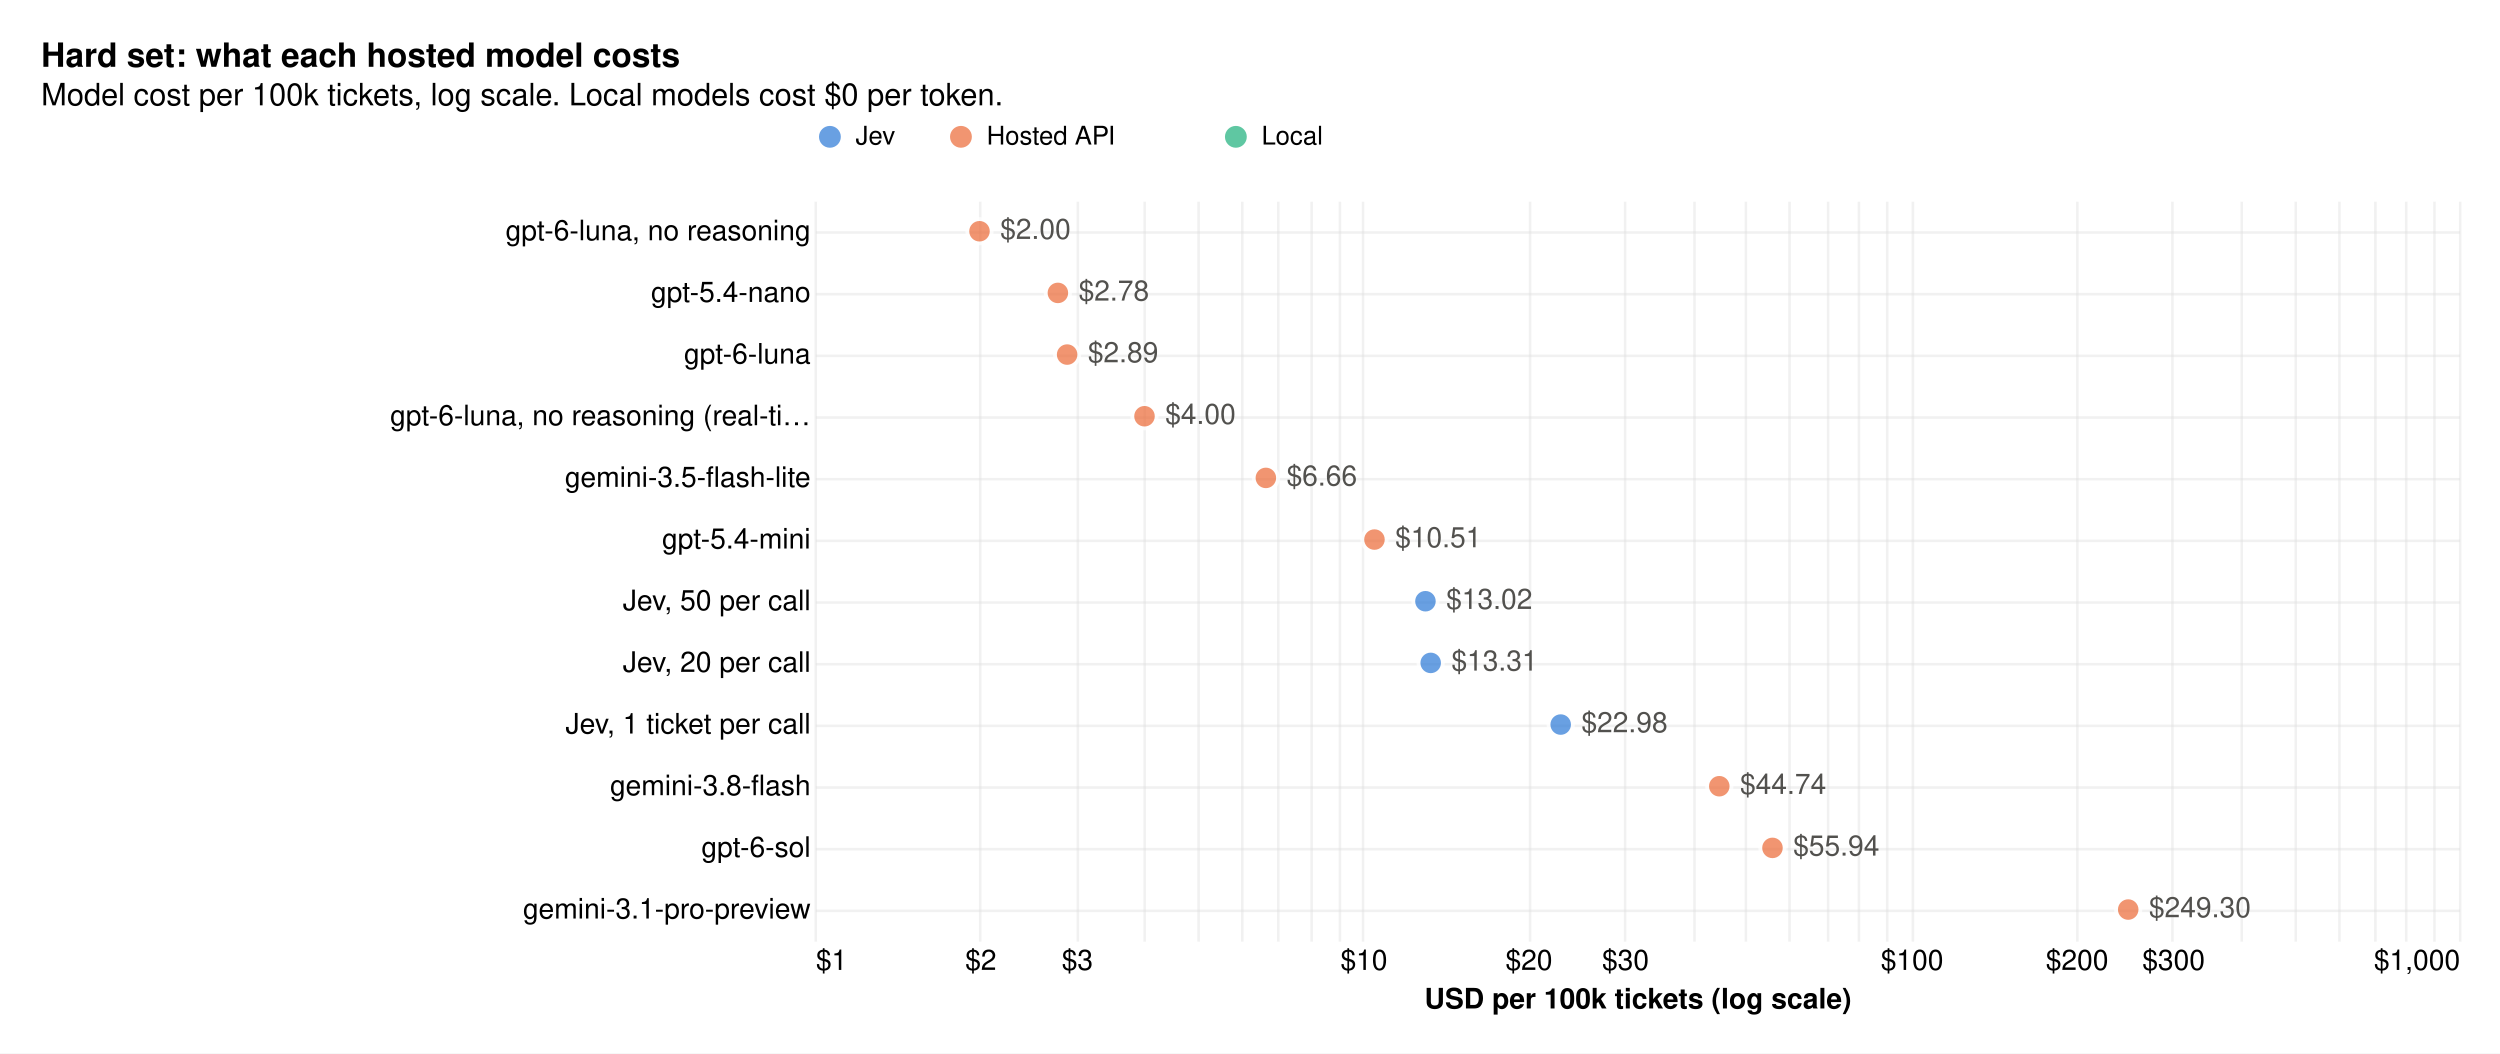
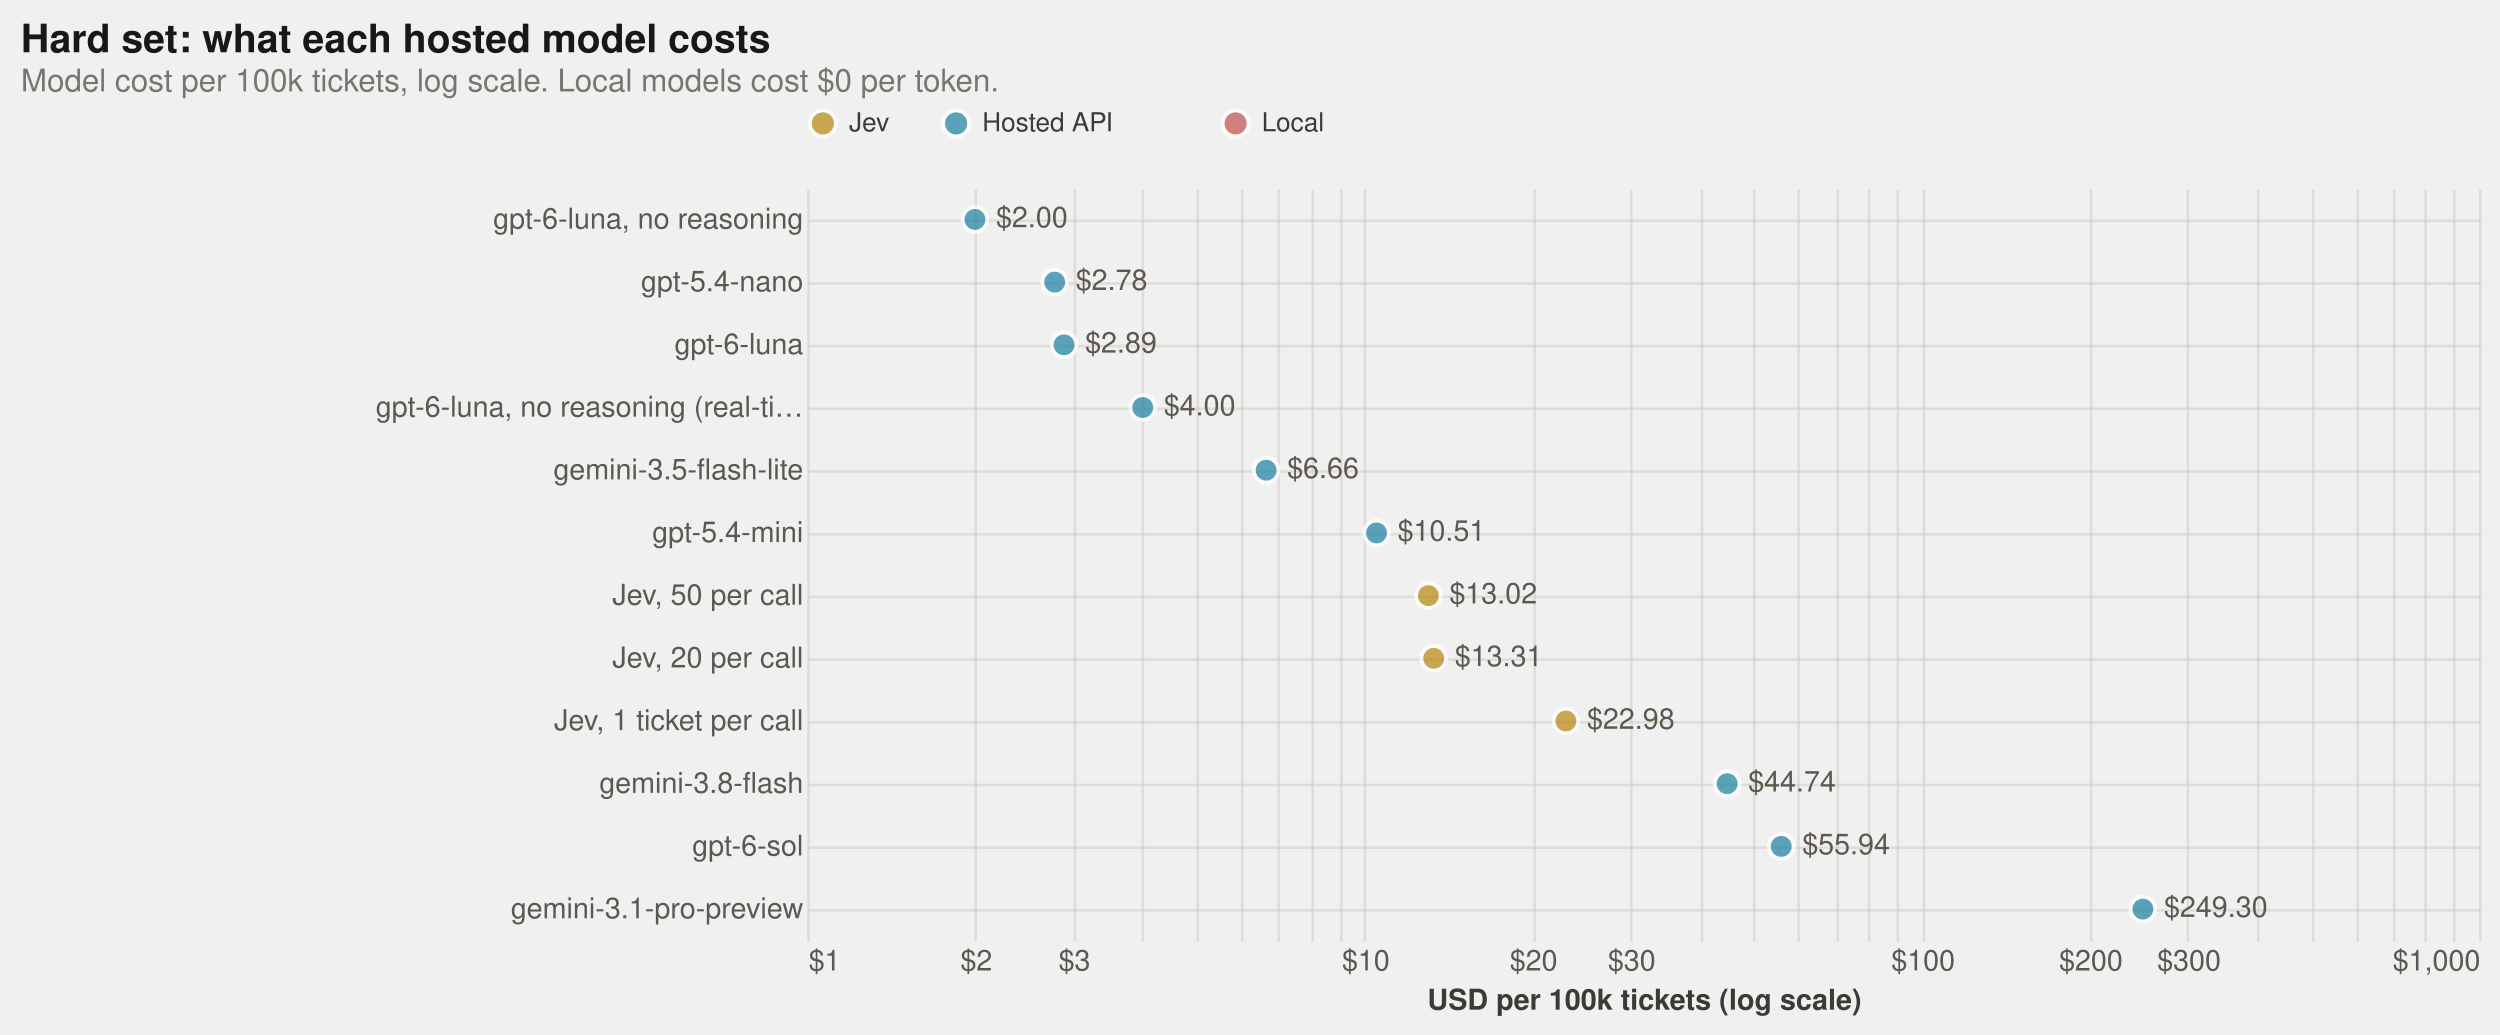
- <svg xmlns="http://www.w3.org/2000/svg" version="1.1" class="marks" width="973" height="410" viewBox="0 0 973 410">
-   <rect width="973" height="410" fill="#ffffff" />
-   <g fill="none" stroke-miterlimit="10" transform="translate(317,78)">
+ <svg xmlns="http://www.w3.org/2000/svg" version="1.1" class="marks" width="957" height="396" viewBox="0 0 957 396">
+   <g fill="none" stroke-miterlimit="10" transform="translate(309,72)">
    <g class="mark-group role-frame root" role="graphics-object" aria-roledescription="group mark container">
      <g transform="translate(0,0)">
        <path class="background" aria-hidden="true" d="M0,0h640v288h-640Z" />
        <g>
          <g class="mark-group role-axis" aria-hidden="true">
            <g transform="translate(0.5,288.5)">
              <path class="background" aria-hidden="true" d="M0,0h0v0h0Z" pointer-events="none" />
              <g>
                <g class="mark-rule role-axis-grid" pointer-events="none">
-                   <line transform="translate(0,0)" x2="0" y2="-288" stroke="#ddd" stroke-opacity="0.4" stroke-width="1" opacity="1" />
-                   <line transform="translate(64,0)" x2="0" y2="-288" stroke="#ddd" stroke-opacity="0.4" stroke-width="1" opacity="1" />
-                   <line transform="translate(102,0)" x2="0" y2="-288" stroke="#ddd" stroke-opacity="0.4" stroke-width="1" opacity="1" />
-                   <line transform="translate(128,0)" x2="0" y2="-288" stroke="#ddd" stroke-opacity="0.4" stroke-width="1" opacity="1" />
-                   <line transform="translate(149,0)" x2="0" y2="-288" stroke="#ddd" stroke-opacity="0.4" stroke-width="1" opacity="1" />
-                   <line transform="translate(166,0)" x2="0" y2="-288" stroke="#ddd" stroke-opacity="0.4" stroke-width="1" opacity="1" />
-                   <line transform="translate(180,0)" x2="0" y2="-288" stroke="#ddd" stroke-opacity="0.4" stroke-width="1" opacity="1" />
-                   <line transform="translate(193,0)" x2="0" y2="-288" stroke="#ddd" stroke-opacity="0.4" stroke-width="1" opacity="1" />
-                   <line transform="translate(204,0)" x2="0" y2="-288" stroke="#ddd" stroke-opacity="0.4" stroke-width="1" opacity="1" />
-                   <line transform="translate(213,0)" x2="0" y2="-288" stroke="#ddd" stroke-opacity="0.4" stroke-width="1" opacity="1" />
-                   <line transform="translate(278,0)" x2="0" y2="-288" stroke="#ddd" stroke-opacity="0.4" stroke-width="1" opacity="1" />
-                   <line transform="translate(315,0)" x2="0" y2="-288" stroke="#ddd" stroke-opacity="0.4" stroke-width="1" opacity="1" />
-                   <line transform="translate(342,0)" x2="0" y2="-288" stroke="#ddd" stroke-opacity="0.4" stroke-width="1" opacity="1" />
-                   <line transform="translate(362,0)" x2="0" y2="-288" stroke="#ddd" stroke-opacity="0.4" stroke-width="1" opacity="1" />
-                   <line transform="translate(379,0)" x2="0" y2="-288" stroke="#ddd" stroke-opacity="0.4" stroke-width="1" opacity="1" />
-                   <line transform="translate(394,0)" x2="0" y2="-288" stroke="#ddd" stroke-opacity="0.4" stroke-width="1" opacity="1" />
-                   <line transform="translate(406,0)" x2="0" y2="-288" stroke="#ddd" stroke-opacity="0.4" stroke-width="1" opacity="1" />
-                   <line transform="translate(417,0)" x2="0" y2="-288" stroke="#ddd" stroke-opacity="0.4" stroke-width="1" opacity="1" />
-                   <line transform="translate(427,0)" x2="0" y2="-288" stroke="#ddd" stroke-opacity="0.4" stroke-width="1" opacity="1" />
-                   <line transform="translate(491,0)" x2="0" y2="-288" stroke="#ddd" stroke-opacity="0.4" stroke-width="1" opacity="1" />
-                   <line transform="translate(528,0)" x2="0" y2="-288" stroke="#ddd" stroke-opacity="0.4" stroke-width="1" opacity="1" />
-                   <line transform="translate(555,0)" x2="0" y2="-288" stroke="#ddd" stroke-opacity="0.4" stroke-width="1" opacity="1" />
-                   <line transform="translate(576,0)" x2="0" y2="-288" stroke="#ddd" stroke-opacity="0.4" stroke-width="1" opacity="1" />
-                   <line transform="translate(593,0)" x2="0" y2="-288" stroke="#ddd" stroke-opacity="0.4" stroke-width="1" opacity="1" />
-                   <line transform="translate(607,0)" x2="0" y2="-288" stroke="#ddd" stroke-opacity="0.4" stroke-width="1" opacity="1" />
-                   <line transform="translate(619,0)" x2="0" y2="-288" stroke="#ddd" stroke-opacity="0.4" stroke-width="1" opacity="1" />
-                   <line transform="translate(630,0)" x2="0" y2="-288" stroke="#ddd" stroke-opacity="0.4" stroke-width="1" opacity="1" />
-                   <line transform="translate(640,0)" x2="0" y2="-288" stroke="#ddd" stroke-opacity="0.4" stroke-width="1" opacity="1" />
+                   <line transform="translate(0,0)" x2="0" y2="-288" stroke="#cdc7bc" stroke-opacity="0.45" stroke-width="1" opacity="1" />
+                   <line transform="translate(64,0)" x2="0" y2="-288" stroke="#cdc7bc" stroke-opacity="0.45" stroke-width="1" opacity="1" />
+                   <line transform="translate(102,0)" x2="0" y2="-288" stroke="#cdc7bc" stroke-opacity="0.45" stroke-width="1" opacity="1" />
+                   <line transform="translate(128,0)" x2="0" y2="-288" stroke="#cdc7bc" stroke-opacity="0.45" stroke-width="1" opacity="1" />
+                   <line transform="translate(149,0)" x2="0" y2="-288" stroke="#cdc7bc" stroke-opacity="0.45" stroke-width="1" opacity="1" />
+                   <line transform="translate(166,0)" x2="0" y2="-288" stroke="#cdc7bc" stroke-opacity="0.45" stroke-width="1" opacity="1" />
+                   <line transform="translate(180,0)" x2="0" y2="-288" stroke="#cdc7bc" stroke-opacity="0.45" stroke-width="1" opacity="1" />
+                   <line transform="translate(193,0)" x2="0" y2="-288" stroke="#cdc7bc" stroke-opacity="0.45" stroke-width="1" opacity="1" />
+                   <line transform="translate(204,0)" x2="0" y2="-288" stroke="#cdc7bc" stroke-opacity="0.45" stroke-width="1" opacity="1" />
+                   <line transform="translate(213,0)" x2="0" y2="-288" stroke="#cdc7bc" stroke-opacity="0.45" stroke-width="1" opacity="1" />
+                   <line transform="translate(278,0)" x2="0" y2="-288" stroke="#cdc7bc" stroke-opacity="0.45" stroke-width="1" opacity="1" />
+                   <line transform="translate(315,0)" x2="0" y2="-288" stroke="#cdc7bc" stroke-opacity="0.45" stroke-width="1" opacity="1" />
+                   <line transform="translate(342,0)" x2="0" y2="-288" stroke="#cdc7bc" stroke-opacity="0.45" stroke-width="1" opacity="1" />
+                   <line transform="translate(362,0)" x2="0" y2="-288" stroke="#cdc7bc" stroke-opacity="0.45" stroke-width="1" opacity="1" />
+                   <line transform="translate(379,0)" x2="0" y2="-288" stroke="#cdc7bc" stroke-opacity="0.45" stroke-width="1" opacity="1" />
+                   <line transform="translate(394,0)" x2="0" y2="-288" stroke="#cdc7bc" stroke-opacity="0.45" stroke-width="1" opacity="1" />
+                   <line transform="translate(406,0)" x2="0" y2="-288" stroke="#cdc7bc" stroke-opacity="0.45" stroke-width="1" opacity="1" />
+                   <line transform="translate(417,0)" x2="0" y2="-288" stroke="#cdc7bc" stroke-opacity="0.45" stroke-width="1" opacity="1" />
+                   <line transform="translate(427,0)" x2="0" y2="-288" stroke="#cdc7bc" stroke-opacity="0.45" stroke-width="1" opacity="1" />
+                   <line transform="translate(491,0)" x2="0" y2="-288" stroke="#cdc7bc" stroke-opacity="0.45" stroke-width="1" opacity="1" />
+                   <line transform="translate(528,0)" x2="0" y2="-288" stroke="#cdc7bc" stroke-opacity="0.45" stroke-width="1" opacity="1" />
+                   <line transform="translate(555,0)" x2="0" y2="-288" stroke="#cdc7bc" stroke-opacity="0.45" stroke-width="1" opacity="1" />
+                   <line transform="translate(576,0)" x2="0" y2="-288" stroke="#cdc7bc" stroke-opacity="0.45" stroke-width="1" opacity="1" />
+                   <line transform="translate(593,0)" x2="0" y2="-288" stroke="#cdc7bc" stroke-opacity="0.45" stroke-width="1" opacity="1" />
+                   <line transform="translate(607,0)" x2="0" y2="-288" stroke="#cdc7bc" stroke-opacity="0.45" stroke-width="1" opacity="1" />
+                   <line transform="translate(619,0)" x2="0" y2="-288" stroke="#cdc7bc" stroke-opacity="0.45" stroke-width="1" opacity="1" />
+                   <line transform="translate(630,0)" x2="0" y2="-288" stroke="#cdc7bc" stroke-opacity="0.45" stroke-width="1" opacity="1" />
+                   <line transform="translate(640,0)" x2="0" y2="-288" stroke="#cdc7bc" stroke-opacity="0.45" stroke-width="1" opacity="1" />
                </g>
              </g>
              <path class="foreground" aria-hidden="true" d="" pointer-events="none" display="none" />
            </g>
          </g>
          <g class="mark-group role-axis" aria-hidden="true">
            <g transform="translate(0.5,0.5)">
              <path class="background" aria-hidden="true" d="M0,0h0v0h0Z" pointer-events="none" />
              <g>
                <g class="mark-rule role-axis-grid" pointer-events="none">
-                   <line transform="translate(0,12)" x2="640" y2="0" stroke="#ddd" stroke-opacity="0.4" stroke-width="1" opacity="1" />
-                   <line transform="translate(0,36)" x2="640" y2="0" stroke="#ddd" stroke-opacity="0.4" stroke-width="1" opacity="1" />
-                   <line transform="translate(0,60)" x2="640" y2="0" stroke="#ddd" stroke-opacity="0.4" stroke-width="1" opacity="1" />
-                   <line transform="translate(0,84)" x2="640" y2="0" stroke="#ddd" stroke-opacity="0.4" stroke-width="1" opacity="1" />
-                   <line transform="translate(0,108)" x2="640" y2="0" stroke="#ddd" stroke-opacity="0.4" stroke-width="1" opacity="1" />
-                   <line transform="translate(0,132)" x2="640" y2="0" stroke="#ddd" stroke-opacity="0.4" stroke-width="1" opacity="1" />
-                   <line transform="translate(0,156)" x2="640" y2="0" stroke="#ddd" stroke-opacity="0.4" stroke-width="1" opacity="1" />
-                   <line transform="translate(0,180)" x2="640" y2="0" stroke="#ddd" stroke-opacity="0.4" stroke-width="1" opacity="1" />
-                   <line transform="translate(0,204)" x2="640" y2="0" stroke="#ddd" stroke-opacity="0.4" stroke-width="1" opacity="1" />
-                   <line transform="translate(0,228)" x2="640" y2="0" stroke="#ddd" stroke-opacity="0.4" stroke-width="1" opacity="1" />
-                   <line transform="translate(0,252)" x2="640" y2="0" stroke="#ddd" stroke-opacity="0.4" stroke-width="1" opacity="1" />
-                   <line transform="translate(0,276)" x2="640" y2="0" stroke="#ddd" stroke-opacity="0.4" stroke-width="1" opacity="1" />
+                   <line transform="translate(0,12)" x2="640" y2="0" stroke="#cdc7bc" stroke-opacity="0.45" stroke-width="1" opacity="1" />
+                   <line transform="translate(0,36)" x2="640" y2="0" stroke="#cdc7bc" stroke-opacity="0.45" stroke-width="1" opacity="1" />
+                   <line transform="translate(0,60)" x2="640" y2="0" stroke="#cdc7bc" stroke-opacity="0.45" stroke-width="1" opacity="1" />
+                   <line transform="translate(0,84)" x2="640" y2="0" stroke="#cdc7bc" stroke-opacity="0.45" stroke-width="1" opacity="1" />
+                   <line transform="translate(0,108)" x2="640" y2="0" stroke="#cdc7bc" stroke-opacity="0.45" stroke-width="1" opacity="1" />
+                   <line transform="translate(0,132)" x2="640" y2="0" stroke="#cdc7bc" stroke-opacity="0.45" stroke-width="1" opacity="1" />
+                   <line transform="translate(0,156)" x2="640" y2="0" stroke="#cdc7bc" stroke-opacity="0.45" stroke-width="1" opacity="1" />
+                   <line transform="translate(0,180)" x2="640" y2="0" stroke="#cdc7bc" stroke-opacity="0.45" stroke-width="1" opacity="1" />
+                   <line transform="translate(0,204)" x2="640" y2="0" stroke="#cdc7bc" stroke-opacity="0.45" stroke-width="1" opacity="1" />
+                   <line transform="translate(0,228)" x2="640" y2="0" stroke="#cdc7bc" stroke-opacity="0.45" stroke-width="1" opacity="1" />
+                   <line transform="translate(0,252)" x2="640" y2="0" stroke="#cdc7bc" stroke-opacity="0.45" stroke-width="1" opacity="1" />
+                   <line transform="translate(0,276)" x2="640" y2="0" stroke="#cdc7bc" stroke-opacity="0.45" stroke-width="1" opacity="1" />
                </g>
              </g>
              <path class="foreground" aria-hidden="true" d="" pointer-events="none" display="none" />
            </g>
          </g>
          <g class="mark-group role-axis" role="graphics-symbol" aria-roledescription="axis" aria-label="X-axis titled 'USD per 100k tickets (log scale)' for a log scale with values from $1 to $1,000">
            <g transform="translate(0.5,288.5)">
              <path class="background" aria-hidden="true" d="M0,0h0v0h0Z" pointer-events="none" />
              <g>
                <g class="mark-text role-axis-label" pointer-events="none">
-                   <text text-anchor="start" transform="translate(0,11)" font-family="Helvetica Neue, Helvetica, Arial, sans-serif" font-size="11px" fill="#000" opacity="1">$1</text>
-                   <text text-anchor="middle" transform="translate(64.21973,11)" font-family="Helvetica Neue, Helvetica, Arial, sans-serif" font-size="11px" fill="#000" opacity="1">$2</text>
-                   <text text-anchor="middle" transform="translate(101.7859,11)" font-family="Helvetica Neue, Helvetica, Arial, sans-serif" font-size="11px" fill="#000" opacity="1">$3</text>
-                   <text text-anchor="middle" transform="translate(128.4395,11)" font-family="Helvetica Neue, Helvetica, Arial, sans-serif" font-size="11px" fill="#000" opacity="1" />
-                   <text text-anchor="middle" transform="translate(149.1136,11)" font-family="Helvetica Neue, Helvetica, Arial, sans-serif" font-size="11px" fill="#000" opacity="1" />
-                   <text text-anchor="middle" transform="translate(166.0056,11)" font-family="Helvetica Neue, Helvetica, Arial, sans-serif" font-size="11px" fill="#000" opacity="1" />
-                   <text text-anchor="middle" transform="translate(180.2876,11)" font-family="Helvetica Neue, Helvetica, Arial, sans-serif" font-size="11px" fill="#000" opacity="1" />
-                   <text text-anchor="middle" transform="translate(192.6592,11)" font-family="Helvetica Neue, Helvetica, Arial, sans-serif" font-size="11px" fill="#000" opacity="1" />
-                   <text text-anchor="middle" transform="translate(203.5717,11)" font-family="Helvetica Neue, Helvetica, Arial, sans-serif" font-size="11px" fill="#000" opacity="1" />
-                   <text text-anchor="middle" transform="translate(213.3333,11)" font-family="Helvetica Neue, Helvetica, Arial, sans-serif" font-size="11px" fill="#000" opacity="1">$10</text>
-                   <text text-anchor="middle" transform="translate(277.5531,11)" font-family="Helvetica Neue, Helvetica, Arial, sans-serif" font-size="11px" fill="#000" opacity="1">$20</text>
-                   <text text-anchor="middle" transform="translate(315.1192,11)" font-family="Helvetica Neue, Helvetica, Arial, sans-serif" font-size="11px" fill="#000" opacity="1">$30</text>
-                   <text text-anchor="middle" transform="translate(341.7728,11)" font-family="Helvetica Neue, Helvetica, Arial, sans-serif" font-size="11px" fill="#000" opacity="1" />
-                   <text text-anchor="middle" transform="translate(362.4469,11)" font-family="Helvetica Neue, Helvetica, Arial, sans-serif" font-size="11px" fill="#000" opacity="1" />
-                   <text text-anchor="middle" transform="translate(379.3389,11)" font-family="Helvetica Neue, Helvetica, Arial, sans-serif" font-size="11px" fill="#000" opacity="1" />
-                   <text text-anchor="middle" transform="translate(393.6209,11)" font-family="Helvetica Neue, Helvetica, Arial, sans-serif" font-size="11px" fill="#000" opacity="1" />
-                   <text text-anchor="middle" transform="translate(405.9925,11)" font-family="Helvetica Neue, Helvetica, Arial, sans-serif" font-size="11px" fill="#000" opacity="1" />
-                   <text text-anchor="middle" transform="translate(416.9051,11)" font-family="Helvetica Neue, Helvetica, Arial, sans-serif" font-size="11px" fill="#000" opacity="1" />
-                   <text text-anchor="middle" transform="translate(426.6667,11)" font-family="Helvetica Neue, Helvetica, Arial, sans-serif" font-size="11px" fill="#000" opacity="1">$100</text>
-                   <text text-anchor="middle" transform="translate(490.8864,11)" font-family="Helvetica Neue, Helvetica, Arial, sans-serif" font-size="11px" fill="#000" opacity="1">$200</text>
-                   <text text-anchor="middle" transform="translate(528.4525,11)" font-family="Helvetica Neue, Helvetica, Arial, sans-serif" font-size="11px" fill="#000" opacity="1">$300</text>
-                   <text text-anchor="middle" transform="translate(555.1061,11)" font-family="Helvetica Neue, Helvetica, Arial, sans-serif" font-size="11px" fill="#000" opacity="1" />
-                   <text text-anchor="middle" transform="translate(575.7803,11)" font-family="Helvetica Neue, Helvetica, Arial, sans-serif" font-size="11px" fill="#000" opacity="1" />
-                   <text text-anchor="middle" transform="translate(592.6723,11)" font-family="Helvetica Neue, Helvetica, Arial, sans-serif" font-size="11px" fill="#000" opacity="1" />
-                   <text text-anchor="middle" transform="translate(606.9542,11)" font-family="Helvetica Neue, Helvetica, Arial, sans-serif" font-size="11px" fill="#000" opacity="1" />
-                   <text text-anchor="middle" transform="translate(619.3259,11)" font-family="Helvetica Neue, Helvetica, Arial, sans-serif" font-size="11px" fill="#000" opacity="1" />
-                   <text text-anchor="middle" transform="translate(630.2384,11)" font-family="Helvetica Neue, Helvetica, Arial, sans-serif" font-size="11px" fill="#000" opacity="1" />
-                   <text text-anchor="end" transform="translate(640,11)" font-family="Helvetica Neue, Helvetica, Arial, sans-serif" font-size="11px" fill="#000" opacity="1">$1,000</text>
+                   <text text-anchor="start" transform="translate(0,11)" font-family="Helvetica Neue, Helvetica, Arial, sans-serif" font-size="11px" fill="#5c5850" opacity="1">$1</text>
+                   <text text-anchor="middle" transform="translate(64.21973,11)" font-family="Helvetica Neue, Helvetica, Arial, sans-serif" font-size="11px" fill="#5c5850" opacity="1">$2</text>
+                   <text text-anchor="middle" transform="translate(101.7859,11)" font-family="Helvetica Neue, Helvetica, Arial, sans-serif" font-size="11px" fill="#5c5850" opacity="1">$3</text>
+                   <text text-anchor="middle" transform="translate(128.4395,11)" font-family="Helvetica Neue, Helvetica, Arial, sans-serif" font-size="11px" fill="#5c5850" opacity="1" />
+                   <text text-anchor="middle" transform="translate(149.1136,11)" font-family="Helvetica Neue, Helvetica, Arial, sans-serif" font-size="11px" fill="#5c5850" opacity="1" />
+                   <text text-anchor="middle" transform="translate(166.0056,11)" font-family="Helvetica Neue, Helvetica, Arial, sans-serif" font-size="11px" fill="#5c5850" opacity="1" />
+                   <text text-anchor="middle" transform="translate(180.2876,11)" font-family="Helvetica Neue, Helvetica, Arial, sans-serif" font-size="11px" fill="#5c5850" opacity="1" />
+                   <text text-anchor="middle" transform="translate(192.6592,11)" font-family="Helvetica Neue, Helvetica, Arial, sans-serif" font-size="11px" fill="#5c5850" opacity="1" />
+                   <text text-anchor="middle" transform="translate(203.5717,11)" font-family="Helvetica Neue, Helvetica, Arial, sans-serif" font-size="11px" fill="#5c5850" opacity="1" />
+                   <text text-anchor="middle" transform="translate(213.3333,11)" font-family="Helvetica Neue, Helvetica, Arial, sans-serif" font-size="11px" fill="#5c5850" opacity="1">$10</text>
+                   <text text-anchor="middle" transform="translate(277.5531,11)" font-family="Helvetica Neue, Helvetica, Arial, sans-serif" font-size="11px" fill="#5c5850" opacity="1">$20</text>
+                   <text text-anchor="middle" transform="translate(315.1192,11)" font-family="Helvetica Neue, Helvetica, Arial, sans-serif" font-size="11px" fill="#5c5850" opacity="1">$30</text>
+                   <text text-anchor="middle" transform="translate(341.7728,11)" font-family="Helvetica Neue, Helvetica, Arial, sans-serif" font-size="11px" fill="#5c5850" opacity="1" />
+                   <text text-anchor="middle" transform="translate(362.4469,11)" font-family="Helvetica Neue, Helvetica, Arial, sans-serif" font-size="11px" fill="#5c5850" opacity="1" />
+                   <text text-anchor="middle" transform="translate(379.3389,11)" font-family="Helvetica Neue, Helvetica, Arial, sans-serif" font-size="11px" fill="#5c5850" opacity="1" />
+                   <text text-anchor="middle" transform="translate(393.6209,11)" font-family="Helvetica Neue, Helvetica, Arial, sans-serif" font-size="11px" fill="#5c5850" opacity="1" />
+                   <text text-anchor="middle" transform="translate(405.9925,11)" font-family="Helvetica Neue, Helvetica, Arial, sans-serif" font-size="11px" fill="#5c5850" opacity="1" />
+                   <text text-anchor="middle" transform="translate(416.9051,11)" font-family="Helvetica Neue, Helvetica, Arial, sans-serif" font-size="11px" fill="#5c5850" opacity="1" />
+                   <text text-anchor="middle" transform="translate(426.6667,11)" font-family="Helvetica Neue, Helvetica, Arial, sans-serif" font-size="11px" fill="#5c5850" opacity="1">$100</text>
+                   <text text-anchor="middle" transform="translate(490.8864,11)" font-family="Helvetica Neue, Helvetica, Arial, sans-serif" font-size="11px" fill="#5c5850" opacity="1">$200</text>
+                   <text text-anchor="middle" transform="translate(528.4525,11)" font-family="Helvetica Neue, Helvetica, Arial, sans-serif" font-size="11px" fill="#5c5850" opacity="1">$300</text>
+                   <text text-anchor="middle" transform="translate(555.1061,11)" font-family="Helvetica Neue, Helvetica, Arial, sans-serif" font-size="11px" fill="#5c5850" opacity="1" />
+                   <text text-anchor="middle" transform="translate(575.7803,11)" font-family="Helvetica Neue, Helvetica, Arial, sans-serif" font-size="11px" fill="#5c5850" opacity="1" />
+                   <text text-anchor="middle" transform="translate(592.6723,11)" font-family="Helvetica Neue, Helvetica, Arial, sans-serif" font-size="11px" fill="#5c5850" opacity="1" />
+                   <text text-anchor="middle" transform="translate(606.9542,11)" font-family="Helvetica Neue, Helvetica, Arial, sans-serif" font-size="11px" fill="#5c5850" opacity="1" />
+                   <text text-anchor="middle" transform="translate(619.3259,11)" font-family="Helvetica Neue, Helvetica, Arial, sans-serif" font-size="11px" fill="#5c5850" opacity="1" />
+                   <text text-anchor="middle" transform="translate(630.2384,11)" font-family="Helvetica Neue, Helvetica, Arial, sans-serif" font-size="11px" fill="#5c5850" opacity="1" />
+                   <text text-anchor="end" transform="translate(640,11)" font-family="Helvetica Neue, Helvetica, Arial, sans-serif" font-size="11px" fill="#5c5850" opacity="1">$1,000</text>
                </g>
                <g class="mark-text role-axis-title" pointer-events="none">
-                   <text text-anchor="middle" transform="translate(320,26)" font-family="Helvetica Neue, Helvetica, Arial, sans-serif" font-size="11px" font-weight="bold" fill="#000" opacity="1">USD per 100k tickets (log scale)</text>
+                   <text text-anchor="middle" transform="translate(320,26)" font-family="Helvetica Neue, Helvetica, Arial, sans-serif" font-size="11px" font-weight="bold" fill="#3d3a35" opacity="1">USD per 100k tickets (log scale)</text>
                </g>
              </g>
              <path class="foreground" aria-hidden="true" d="" pointer-events="none" display="none" />
            </g>
          </g>
          <g class="mark-group role-axis" role="graphics-symbol" aria-roledescription="axis" aria-label="Y-axis for a discrete scale with 12 values: gpt-6-luna, no reasoning, gpt-5.4-nano, gpt-6-luna, gpt-6-luna, no reasoning (real-time), gemini-3.5-flash-lite, ending with gemini-3.1-pro-preview">
            <g transform="translate(0.5,0.5)">
              <path class="background" aria-hidden="true" d="M0,0h0v0h0Z" pointer-events="none" />
              <g>
                <g class="mark-text role-axis-label" pointer-events="none">
-                   <text text-anchor="end" transform="translate(-2,15)" font-family="Helvetica Neue, Helvetica, Arial, sans-serif" font-size="11px" fill="#000" opacity="1">gpt-6-luna, no reasoning</text>
-                   <text text-anchor="end" transform="translate(-2,39)" font-family="Helvetica Neue, Helvetica, Arial, sans-serif" font-size="11px" fill="#000" opacity="1">gpt-5.4-nano</text>
-                   <text text-anchor="end" transform="translate(-2,63)" font-family="Helvetica Neue, Helvetica, Arial, sans-serif" font-size="11px" fill="#000" opacity="1">gpt-6-luna</text>
-                   <text text-anchor="end" transform="translate(-2,87)" font-family="Helvetica Neue, Helvetica, Arial, sans-serif" font-size="11px" fill="#000" opacity="1">gpt-6-luna, no reasoning (real-ti…</text>
-                   <text text-anchor="end" transform="translate(-2,111)" font-family="Helvetica Neue, Helvetica, Arial, sans-serif" font-size="11px" fill="#000" opacity="1">gemini-3.5-flash-lite</text>
-                   <text text-anchor="end" transform="translate(-2,135)" font-family="Helvetica Neue, Helvetica, Arial, sans-serif" font-size="11px" fill="#000" opacity="1">gpt-5.4-mini</text>
-                   <text text-anchor="end" transform="translate(-2,159)" font-family="Helvetica Neue, Helvetica, Arial, sans-serif" font-size="11px" fill="#000" opacity="1">Jev, 50 per call</text>
-                   <text text-anchor="end" transform="translate(-2,183)" font-family="Helvetica Neue, Helvetica, Arial, sans-serif" font-size="11px" fill="#000" opacity="1">Jev, 20 per call</text>
-                   <text text-anchor="end" transform="translate(-2,207)" font-family="Helvetica Neue, Helvetica, Arial, sans-serif" font-size="11px" fill="#000" opacity="1">Jev, 1 ticket per call</text>
-                   <text text-anchor="end" transform="translate(-2,231)" font-family="Helvetica Neue, Helvetica, Arial, sans-serif" font-size="11px" fill="#000" opacity="1">gemini-3.8-flash</text>
-                   <text text-anchor="end" transform="translate(-2,255)" font-family="Helvetica Neue, Helvetica, Arial, sans-serif" font-size="11px" fill="#000" opacity="1">gpt-6-sol</text>
-                   <text text-anchor="end" transform="translate(-2,279)" font-family="Helvetica Neue, Helvetica, Arial, sans-serif" font-size="11px" fill="#000" opacity="1">gemini-3.1-pro-preview</text>
+                   <text text-anchor="end" transform="translate(-2,15)" font-family="Helvetica Neue, Helvetica, Arial, sans-serif" font-size="11px" fill="#5c5850" opacity="1">gpt-6-luna, no reasoning</text>
+                   <text text-anchor="end" transform="translate(-2,39)" font-family="Helvetica Neue, Helvetica, Arial, sans-serif" font-size="11px" fill="#5c5850" opacity="1">gpt-5.4-nano</text>
+                   <text text-anchor="end" transform="translate(-2,63)" font-family="Helvetica Neue, Helvetica, Arial, sans-serif" font-size="11px" fill="#5c5850" opacity="1">gpt-6-luna</text>
+                   <text text-anchor="end" transform="translate(-2,87)" font-family="Helvetica Neue, Helvetica, Arial, sans-serif" font-size="11px" fill="#5c5850" opacity="1">gpt-6-luna, no reasoning (real-ti…</text>
+                   <text text-anchor="end" transform="translate(-2,111)" font-family="Helvetica Neue, Helvetica, Arial, sans-serif" font-size="11px" fill="#5c5850" opacity="1">gemini-3.5-flash-lite</text>
+                   <text text-anchor="end" transform="translate(-2,135)" font-family="Helvetica Neue, Helvetica, Arial, sans-serif" font-size="11px" fill="#5c5850" opacity="1">gpt-5.4-mini</text>
+                   <text text-anchor="end" transform="translate(-2,159)" font-family="Helvetica Neue, Helvetica, Arial, sans-serif" font-size="11px" fill="#5c5850" opacity="1">Jev, 50 per call</text>
+                   <text text-anchor="end" transform="translate(-2,183)" font-family="Helvetica Neue, Helvetica, Arial, sans-serif" font-size="11px" fill="#5c5850" opacity="1">Jev, 20 per call</text>
+                   <text text-anchor="end" transform="translate(-2,207)" font-family="Helvetica Neue, Helvetica, Arial, sans-serif" font-size="11px" fill="#5c5850" opacity="1">Jev, 1 ticket per call</text>
+                   <text text-anchor="end" transform="translate(-2,231)" font-family="Helvetica Neue, Helvetica, Arial, sans-serif" font-size="11px" fill="#5c5850" opacity="1">gemini-3.8-flash</text>
+                   <text text-anchor="end" transform="translate(-2,255)" font-family="Helvetica Neue, Helvetica, Arial, sans-serif" font-size="11px" fill="#5c5850" opacity="1">gpt-6-sol</text>
+                   <text text-anchor="end" transform="translate(-2,279)" font-family="Helvetica Neue, Helvetica, Arial, sans-serif" font-size="11px" fill="#5c5850" opacity="1">gemini-3.1-pro-preview</text>
                </g>
              </g>
              <path class="foreground" aria-hidden="true" d="" pointer-events="none" display="none" />
            </g>
          </g>
          <g class="mark-symbol role-mark layer_0_marks" role="graphics-object" aria-roledescription="symbol mark container">
-             <path aria-label="USD per 100k tickets (log scale): $249; run: gemini-3.1-pro-preview; type: Hosted API; Cost / 100k: $249.30; accuracy: 100.0%; Automated @95%: 100%" role="graphics-symbol" aria-roledescription="point" transform="translate(511.3008,276)" d="M4.743,0A4.743,4.743,0,1,1,-4.743,0A4.743,4.743,0,1,1,4.743,0" fill="#eb6834" stroke="white" stroke-width="1.5" opacity="0.7" />
-             <path aria-label="USD per 100k tickets (log scale): $7; run: gemini-3.5-flash-lite; type: Hosted API; Cost / 100k: $6.66; accuracy: 99.7%; Automated @95%: 100%" role="graphics-symbol" aria-roledescription="point" transform="translate(175.6745,108)" d="M4.743,0A4.743,4.743,0,1,1,-4.743,0A4.743,4.743,0,1,1,4.743,0" fill="#eb6834" stroke="white" stroke-width="1.5" opacity="0.7" />
-             <path aria-label="USD per 100k tickets (log scale): $4; run: gpt-6-luna, no reasoning (real-time); type: Hosted API; Cost / 100k: $4.00; accuracy: 99.7%; Automated @95%: 100%" role="graphics-symbol" aria-roledescription="point" transform="translate(128.4395,84)" d="M4.743,0A4.743,4.743,0,1,1,-4.743,0A4.743,4.743,0,1,1,4.743,0" fill="#eb6834" stroke="white" stroke-width="1.5" opacity="0.7" />
-             <path aria-label="USD per 100k tickets (log scale): $11; run: gpt-5.4-mini; type: Hosted API; Cost / 100k: $10.51; accuracy: 95.6%; Automated @95%: 100%" role="graphics-symbol" aria-roledescription="point" transform="translate(217.9419,132)" d="M4.743,0A4.743,4.743,0,1,1,-4.743,0A4.743,4.743,0,1,1,4.743,0" fill="#eb6834" stroke="white" stroke-width="1.5" opacity="0.7" />
-             <path aria-label="USD per 100k tickets (log scale): $56; run: gpt-6-sol; type: Hosted API; Cost / 100k: $55.94; accuracy: 99.9%; Automated @95%: 100%" role="graphics-symbol" aria-roledescription="point" transform="translate(372.8475,252)" d="M4.743,0A4.743,4.743,0,1,1,-4.743,0A4.743,4.743,0,1,1,4.743,0" fill="#eb6834" stroke="white" stroke-width="1.5" opacity="0.7" />
-             <path aria-label="USD per 100k tickets (log scale): $2; run: gpt-6-luna, no reasoning; type: Hosted API; Cost / 100k: $2.00; accuracy: 99.7%; Automated @95%: 100%" role="graphics-symbol" aria-roledescription="point" transform="translate(64.21973,12)" d="M4.743,0A4.743,4.743,0,1,1,-4.743,0A4.743,4.743,0,1,1,4.743,0" fill="#eb6834" stroke="white" stroke-width="1.5" opacity="0.7" />
-             <path aria-label="USD per 100k tickets (log scale): $45; run: gemini-3.8-flash; type: Hosted API; Cost / 100k: $44.74; accuracy: 99.9%; Automated @95%: 100%" role="graphics-symbol" aria-roledescription="point" transform="translate(352.1485,228)" d="M4.743,0A4.743,4.743,0,1,1,-4.743,0A4.743,4.743,0,1,1,4.743,0" fill="#eb6834" stroke="white" stroke-width="1.5" opacity="0.7" />
-             <path aria-label="USD per 100k tickets (log scale): $3; run: gpt-6-luna; type: Hosted API; Cost / 100k: $2.89; accuracy: 99.9%; Automated @95%: 100%" role="graphics-symbol" aria-roledescription="point" transform="translate(98.32487,60)" d="M4.743,0A4.743,4.743,0,1,1,-4.743,0A4.743,4.743,0,1,1,4.743,0" fill="#eb6834" stroke="white" stroke-width="1.5" opacity="0.7" />
-             <path aria-label="USD per 100k tickets (log scale): $13; run: Jev, 20 per call; type: Jev; Cost / 100k: $13.31; accuracy: 94.4%; Automated @95%: 98%" role="graphics-symbol" aria-roledescription="point" transform="translate(239.8247,180)" d="M4.743,0A4.743,4.743,0,1,1,-4.743,0A4.743,4.743,0,1,1,4.743,0" fill="#2a78d6" stroke="white" stroke-width="1.5" opacity="0.7" />
-             <path aria-label="USD per 100k tickets (log scale): $13; run: Jev, 50 per call; type: Jev; Cost / 100k: $13.02; accuracy: 94.0%; Automated @95%: 98%" role="graphics-symbol" aria-roledescription="point" transform="translate(237.7837,156)" d="M4.743,0A4.743,4.743,0,1,1,-4.743,0A4.743,4.743,0,1,1,4.743,0" fill="#2a78d6" stroke="white" stroke-width="1.5" opacity="0.7" />
-             <path aria-label="USD per 100k tickets (log scale): $23; run: Jev, 1 ticket per call; type: Jev; Cost / 100k: $22.98; accuracy: 92.1%; Automated @95%: 87%" role="graphics-symbol" aria-roledescription="point" transform="translate(290.4213,204)" d="M4.743,0A4.743,4.743,0,1,1,-4.743,0A4.743,4.743,0,1,1,4.743,0" fill="#2a78d6" stroke="white" stroke-width="1.5" opacity="0.7" />
-             <path aria-label="USD per 100k tickets (log scale): $3; run: gpt-5.4-nano; type: Hosted API; Cost / 100k: $2.78; accuracy: 85.7%; Automated @95%: 53%" role="graphics-symbol" aria-roledescription="point" transform="translate(94.72956,36)" d="M4.743,0A4.743,4.743,0,1,1,-4.743,0A4.743,4.743,0,1,1,4.743,0" fill="#eb6834" stroke="white" stroke-width="1.5" opacity="0.7" />
+             <path aria-label="USD per 100k tickets (log scale): $249; run: gemini-3.1-pro-preview; type: Hosted API; Cost / 100k: $249.30; accuracy: 100.0%; Automated @95%: 100%" role="graphics-symbol" aria-roledescription="point" transform="translate(511.3008,276)" d="M4.743,0A4.743,4.743,0,1,1,-4.743,0A4.743,4.743,0,1,1,4.743,0" fill="#1a7fa3" stroke="white" stroke-width="1.5" opacity="0.7" />
+             <path aria-label="USD per 100k tickets (log scale): $7; run: gemini-3.5-flash-lite; type: Hosted API; Cost / 100k: $6.66; accuracy: 99.7%; Automated @95%: 100%" role="graphics-symbol" aria-roledescription="point" transform="translate(175.6745,108)" d="M4.743,0A4.743,4.743,0,1,1,-4.743,0A4.743,4.743,0,1,1,4.743,0" fill="#1a7fa3" stroke="white" stroke-width="1.5" opacity="0.7" />
+             <path aria-label="USD per 100k tickets (log scale): $4; run: gpt-6-luna, no reasoning (real-time); type: Hosted API; Cost / 100k: $4.00; accuracy: 99.7%; Automated @95%: 100%" role="graphics-symbol" aria-roledescription="point" transform="translate(128.4395,84)" d="M4.743,0A4.743,4.743,0,1,1,-4.743,0A4.743,4.743,0,1,1,4.743,0" fill="#1a7fa3" stroke="white" stroke-width="1.5" opacity="0.7" />
+             <path aria-label="USD per 100k tickets (log scale): $11; run: gpt-5.4-mini; type: Hosted API; Cost / 100k: $10.51; accuracy: 95.6%; Automated @95%: 100%" role="graphics-symbol" aria-roledescription="point" transform="translate(217.9419,132)" d="M4.743,0A4.743,4.743,0,1,1,-4.743,0A4.743,4.743,0,1,1,4.743,0" fill="#1a7fa3" stroke="white" stroke-width="1.5" opacity="0.7" />
+             <path aria-label="USD per 100k tickets (log scale): $56; run: gpt-6-sol; type: Hosted API; Cost / 100k: $55.94; accuracy: 99.9%; Automated @95%: 100%" role="graphics-symbol" aria-roledescription="point" transform="translate(372.8475,252)" d="M4.743,0A4.743,4.743,0,1,1,-4.743,0A4.743,4.743,0,1,1,4.743,0" fill="#1a7fa3" stroke="white" stroke-width="1.5" opacity="0.7" />
+             <path aria-label="USD per 100k tickets (log scale): $2; run: gpt-6-luna, no reasoning; type: Hosted API; Cost / 100k: $2.00; accuracy: 99.7%; Automated @95%: 100%" role="graphics-symbol" aria-roledescription="point" transform="translate(64.21973,12)" d="M4.743,0A4.743,4.743,0,1,1,-4.743,0A4.743,4.743,0,1,1,4.743,0" fill="#1a7fa3" stroke="white" stroke-width="1.5" opacity="0.7" />
+             <path aria-label="USD per 100k tickets (log scale): $45; run: gemini-3.8-flash; type: Hosted API; Cost / 100k: $44.74; accuracy: 99.9%; Automated @95%: 100%" role="graphics-symbol" aria-roledescription="point" transform="translate(352.1485,228)" d="M4.743,0A4.743,4.743,0,1,1,-4.743,0A4.743,4.743,0,1,1,4.743,0" fill="#1a7fa3" stroke="white" stroke-width="1.5" opacity="0.7" />
+             <path aria-label="USD per 100k tickets (log scale): $3; run: gpt-6-luna; type: Hosted API; Cost / 100k: $2.89; accuracy: 99.9%; Automated @95%: 100%" role="graphics-symbol" aria-roledescription="point" transform="translate(98.32487,60)" d="M4.743,0A4.743,4.743,0,1,1,-4.743,0A4.743,4.743,0,1,1,4.743,0" fill="#1a7fa3" stroke="white" stroke-width="1.5" opacity="0.7" />
+             <path aria-label="USD per 100k tickets (log scale): $13; run: Jev, 20 per call; type: Jev; Cost / 100k: $13.31; accuracy: 94.4%; Automated @95%: 98%" role="graphics-symbol" aria-roledescription="point" transform="translate(239.8247,180)" d="M4.743,0A4.743,4.743,0,1,1,-4.743,0A4.743,4.743,0,1,1,4.743,0" fill="#b8860b" stroke="white" stroke-width="1.5" opacity="0.7" />
+             <path aria-label="USD per 100k tickets (log scale): $13; run: Jev, 50 per call; type: Jev; Cost / 100k: $13.02; accuracy: 94.0%; Automated @95%: 98%" role="graphics-symbol" aria-roledescription="point" transform="translate(237.7837,156)" d="M4.743,0A4.743,4.743,0,1,1,-4.743,0A4.743,4.743,0,1,1,4.743,0" fill="#b8860b" stroke="white" stroke-width="1.5" opacity="0.7" />
+             <path aria-label="USD per 100k tickets (log scale): $23; run: Jev, 1 ticket per call; type: Jev; Cost / 100k: $22.98; accuracy: 92.1%; Automated @95%: 87%" role="graphics-symbol" aria-roledescription="point" transform="translate(290.4213,204)" d="M4.743,0A4.743,4.743,0,1,1,-4.743,0A4.743,4.743,0,1,1,4.743,0" fill="#b8860b" stroke="white" stroke-width="1.5" opacity="0.7" />
+             <path aria-label="USD per 100k tickets (log scale): $3; run: gpt-5.4-nano; type: Hosted API; Cost / 100k: $2.78; accuracy: 85.7%; Automated @95%: 53%" role="graphics-symbol" aria-roledescription="point" transform="translate(94.72956,36)" d="M4.743,0A4.743,4.743,0,1,1,-4.743,0A4.743,4.743,0,1,1,4.743,0" fill="#1a7fa3" stroke="white" stroke-width="1.5" opacity="0.7" />
          </g>
          <g class="mark-text role-mark layer_1_marks" role="graphics-object" aria-roledescription="text mark container">
-             <text aria-label="USD per 100k tickets (log scale): $249; run: gemini-3.1-pro-preview; model_cost_100k: $249.30" role="graphics-symbol" aria-roledescription="text mark" text-anchor="start" transform="translate(519.3008,279)" font-family="Helvetica Neue, Helvetica, Arial, sans-serif" font-size="11px" fill="#52514e">$249.30</text>
-             <text aria-label="USD per 100k tickets (log scale): $7; run: gemini-3.5-flash-lite; model_cost_100k: $6.66" role="graphics-symbol" aria-roledescription="text mark" text-anchor="start" transform="translate(183.6745,111)" font-family="Helvetica Neue, Helvetica, Arial, sans-serif" font-size="11px" fill="#52514e">$6.66</text>
-             <text aria-label="USD per 100k tickets (log scale): $4; run: gpt-6-luna, no reasoning (real-time); model_cost_100k: $4.00" role="graphics-symbol" aria-roledescription="text mark" text-anchor="start" transform="translate(136.4395,87)" font-family="Helvetica Neue, Helvetica, Arial, sans-serif" font-size="11px" fill="#52514e">$4.00</text>
-             <text aria-label="USD per 100k tickets (log scale): $11; run: gpt-5.4-mini; model_cost_100k: $10.51" role="graphics-symbol" aria-roledescription="text mark" text-anchor="start" transform="translate(225.9419,135)" font-family="Helvetica Neue, Helvetica, Arial, sans-serif" font-size="11px" fill="#52514e">$10.51</text>
-             <text aria-label="USD per 100k tickets (log scale): $56; run: gpt-6-sol; model_cost_100k: $55.94" role="graphics-symbol" aria-roledescription="text mark" text-anchor="start" transform="translate(380.8475,255)" font-family="Helvetica Neue, Helvetica, Arial, sans-serif" font-size="11px" fill="#52514e">$55.94</text>
-             <text aria-label="USD per 100k tickets (log scale): $2; run: gpt-6-luna, no reasoning; model_cost_100k: $2.00" role="graphics-symbol" aria-roledescription="text mark" text-anchor="start" transform="translate(72.21973,15)" font-family="Helvetica Neue, Helvetica, Arial, sans-serif" font-size="11px" fill="#52514e">$2.00</text>
-             <text aria-label="USD per 100k tickets (log scale): $45; run: gemini-3.8-flash; model_cost_100k: $44.74" role="graphics-symbol" aria-roledescription="text mark" text-anchor="start" transform="translate(360.1485,231)" font-family="Helvetica Neue, Helvetica, Arial, sans-serif" font-size="11px" fill="#52514e">$44.74</text>
-             <text aria-label="USD per 100k tickets (log scale): $3; run: gpt-6-luna; model_cost_100k: $2.89" role="graphics-symbol" aria-roledescription="text mark" text-anchor="start" transform="translate(106.3249,63)" font-family="Helvetica Neue, Helvetica, Arial, sans-serif" font-size="11px" fill="#52514e">$2.89</text>
-             <text aria-label="USD per 100k tickets (log scale): $13; run: Jev, 20 per call; model_cost_100k: $13.31" role="graphics-symbol" aria-roledescription="text mark" text-anchor="start" transform="translate(247.8247,183)" font-family="Helvetica Neue, Helvetica, Arial, sans-serif" font-size="11px" fill="#52514e">$13.31</text>
-             <text aria-label="USD per 100k tickets (log scale): $13; run: Jev, 50 per call; model_cost_100k: $13.02" role="graphics-symbol" aria-roledescription="text mark" text-anchor="start" transform="translate(245.7837,159)" font-family="Helvetica Neue, Helvetica, Arial, sans-serif" font-size="11px" fill="#52514e">$13.02</text>
-             <text aria-label="USD per 100k tickets (log scale): $23; run: Jev, 1 ticket per call; model_cost_100k: $22.98" role="graphics-symbol" aria-roledescription="text mark" text-anchor="start" transform="translate(298.4213,207)" font-family="Helvetica Neue, Helvetica, Arial, sans-serif" font-size="11px" fill="#52514e">$22.98</text>
-             <text aria-label="USD per 100k tickets (log scale): $3; run: gpt-5.4-nano; model_cost_100k: $2.78" role="graphics-symbol" aria-roledescription="text mark" text-anchor="start" transform="translate(102.7296,39)" font-family="Helvetica Neue, Helvetica, Arial, sans-serif" font-size="11px" fill="#52514e">$2.78</text>
+             <text aria-label="USD per 100k tickets (log scale): $249; run: gemini-3.1-pro-preview; model_cost_100k: $249.30" role="graphics-symbol" aria-roledescription="text mark" text-anchor="start" transform="translate(519.3008,279)" font-family="Helvetica Neue, Helvetica, Arial, sans-serif" font-size="11px" fill="#5c5850">$249.30</text>
+             <text aria-label="USD per 100k tickets (log scale): $7; run: gemini-3.5-flash-lite; model_cost_100k: $6.66" role="graphics-symbol" aria-roledescription="text mark" text-anchor="start" transform="translate(183.6745,111)" font-family="Helvetica Neue, Helvetica, Arial, sans-serif" font-size="11px" fill="#5c5850">$6.66</text>
+             <text aria-label="USD per 100k tickets (log scale): $4; run: gpt-6-luna, no reasoning (real-time); model_cost_100k: $4.00" role="graphics-symbol" aria-roledescription="text mark" text-anchor="start" transform="translate(136.4395,87)" font-family="Helvetica Neue, Helvetica, Arial, sans-serif" font-size="11px" fill="#5c5850">$4.00</text>
+             <text aria-label="USD per 100k tickets (log scale): $11; run: gpt-5.4-mini; model_cost_100k: $10.51" role="graphics-symbol" aria-roledescription="text mark" text-anchor="start" transform="translate(225.9419,135)" font-family="Helvetica Neue, Helvetica, Arial, sans-serif" font-size="11px" fill="#5c5850">$10.51</text>
+             <text aria-label="USD per 100k tickets (log scale): $56; run: gpt-6-sol; model_cost_100k: $55.94" role="graphics-symbol" aria-roledescription="text mark" text-anchor="start" transform="translate(380.8475,255)" font-family="Helvetica Neue, Helvetica, Arial, sans-serif" font-size="11px" fill="#5c5850">$55.94</text>
+             <text aria-label="USD per 100k tickets (log scale): $2; run: gpt-6-luna, no reasoning; model_cost_100k: $2.00" role="graphics-symbol" aria-roledescription="text mark" text-anchor="start" transform="translate(72.21973,15)" font-family="Helvetica Neue, Helvetica, Arial, sans-serif" font-size="11px" fill="#5c5850">$2.00</text>
+             <text aria-label="USD per 100k tickets (log scale): $45; run: gemini-3.8-flash; model_cost_100k: $44.74" role="graphics-symbol" aria-roledescription="text mark" text-anchor="start" transform="translate(360.1485,231)" font-family="Helvetica Neue, Helvetica, Arial, sans-serif" font-size="11px" fill="#5c5850">$44.74</text>
+             <text aria-label="USD per 100k tickets (log scale): $3; run: gpt-6-luna; model_cost_100k: $2.89" role="graphics-symbol" aria-roledescription="text mark" text-anchor="start" transform="translate(106.3249,63)" font-family="Helvetica Neue, Helvetica, Arial, sans-serif" font-size="11px" fill="#5c5850">$2.89</text>
+             <text aria-label="USD per 100k tickets (log scale): $13; run: Jev, 20 per call; model_cost_100k: $13.31" role="graphics-symbol" aria-roledescription="text mark" text-anchor="start" transform="translate(247.8247,183)" font-family="Helvetica Neue, Helvetica, Arial, sans-serif" font-size="11px" fill="#5c5850">$13.31</text>
+             <text aria-label="USD per 100k tickets (log scale): $13; run: Jev, 50 per call; model_cost_100k: $13.02" role="graphics-symbol" aria-roledescription="text mark" text-anchor="start" transform="translate(245.7837,159)" font-family="Helvetica Neue, Helvetica, Arial, sans-serif" font-size="11px" fill="#5c5850">$13.02</text>
+             <text aria-label="USD per 100k tickets (log scale): $23; run: Jev, 1 ticket per call; model_cost_100k: $22.98" role="graphics-symbol" aria-roledescription="text mark" text-anchor="start" transform="translate(298.4213,207)" font-family="Helvetica Neue, Helvetica, Arial, sans-serif" font-size="11px" fill="#5c5850">$22.98</text>
+             <text aria-label="USD per 100k tickets (log scale): $3; run: gpt-5.4-nano; model_cost_100k: $2.78" role="graphics-symbol" aria-roledescription="text mark" text-anchor="start" transform="translate(102.7296,39)" font-family="Helvetica Neue, Helvetica, Arial, sans-serif" font-size="11px" fill="#5c5850">$2.78</text>
          </g>
          <g class="mark-group role-legend" role="graphics-symbol" aria-roledescription="legend" aria-label="Symbol legend for fill color with 3 values: Jev, Hosted API, Local">
            <g transform="translate(0,-31)">
              <path class="background" aria-hidden="true" d="M0,0h214v13h-214Z" pointer-events="none" />
              <g>
                <g class="mark-group role-legend-entry">
                  <g transform="translate(0,0)">
                    <path class="background" aria-hidden="true" d="M0,0h0v0h0Z" pointer-events="none" />
                    <g>
                      <g class="mark-group role-scope" role="graphics-object" aria-roledescription="group mark container">
                        <g transform="translate(0,0.25)">
                          <path class="background" aria-hidden="true" d="M0,0h40v12.5h-40Z" pointer-events="none" opacity="1" />
                          <g>
                            <g class="mark-symbol role-legend-symbol" pointer-events="none">
-                               <path transform="translate(6,6)" d="M5,0A5,5,0,1,1,-5,0A5,5,0,1,1,5,0" fill="#2a78d6" stroke="white" stroke-width="1.5" opacity="0.7" />
+                               <path transform="translate(6,6)" d="M5,0A5,5,0,1,1,-5,0A5,5,0,1,1,5,0" fill="#b8860b" stroke="white" stroke-width="1.5" opacity="0.7" />
                            </g>
                            <g class="mark-text role-legend-label" pointer-events="none">
-                               <text text-anchor="start" transform="translate(16,9)" font-family="Helvetica Neue, Helvetica, Arial, sans-serif" font-size="10px" fill="#000" opacity="1">Jev</text>
+                               <text text-anchor="start" transform="translate(16,9)" font-family="Helvetica Neue, Helvetica, Arial, sans-serif" font-size="10px" fill="#3d3a35" opacity="1">Jev</text>
                            </g>
                          </g>
                          <path class="foreground" aria-hidden="true" d="" pointer-events="none" display="none" />
                        </g>
                        <g transform="translate(51,0.25)">
                          <path class="background" aria-hidden="true" d="M0,0h96v12.5h-96Z" pointer-events="none" opacity="1" />
                          <g>
                            <g class="mark-symbol role-legend-symbol" pointer-events="none">
-                               <path transform="translate(6,6)" d="M5,0A5,5,0,1,1,-5,0A5,5,0,1,1,5,0" fill="#eb6834" stroke="white" stroke-width="1.5" opacity="0.7" />
+                               <path transform="translate(6,6)" d="M5,0A5,5,0,1,1,-5,0A5,5,0,1,1,5,0" fill="#1a7fa3" stroke="white" stroke-width="1.5" opacity="0.7" />
                            </g>
                            <g class="mark-text role-legend-label" pointer-events="none">
-                               <text text-anchor="start" transform="translate(16,9)" font-family="Helvetica Neue, Helvetica, Arial, sans-serif" font-size="10px" fill="#000" opacity="1">Hosted API</text>
+                               <text text-anchor="start" transform="translate(16,9)" font-family="Helvetica Neue, Helvetica, Arial, sans-serif" font-size="10px" fill="#3d3a35" opacity="1">Hosted API</text>
                            </g>
                          </g>
                          <path class="foreground" aria-hidden="true" d="" pointer-events="none" display="none" />
                        </g>
                        <g transform="translate(158,0.25)">
                          <path class="background" aria-hidden="true" d="M0,0h56v12.5h-56Z" pointer-events="none" opacity="1" />
                          <g>
                            <g class="mark-symbol role-legend-symbol" pointer-events="none">
-                               <path transform="translate(6,6)" d="M5,0A5,5,0,1,1,-5,0A5,5,0,1,1,5,0" fill="#1baf7a" stroke="white" stroke-width="1.5" opacity="0.7" />
+                               <path transform="translate(6,6)" d="M5,0A5,5,0,1,1,-5,0A5,5,0,1,1,5,0" fill="#c0504d" stroke="white" stroke-width="1.5" opacity="0.7" />
                            </g>
                            <g class="mark-text role-legend-label" pointer-events="none">
-                               <text text-anchor="start" transform="translate(16,9)" font-family="Helvetica Neue, Helvetica, Arial, sans-serif" font-size="10px" fill="#000" opacity="1">Local</text>
+                               <text text-anchor="start" transform="translate(16,9)" font-family="Helvetica Neue, Helvetica, Arial, sans-serif" font-size="10px" fill="#3d3a35" opacity="1">Local</text>
                            </g>
                          </g>
                          <path class="foreground" aria-hidden="true" d="" pointer-events="none" display="none" />
                        </g>
                      </g>
                    </g>
                    <path class="foreground" aria-hidden="true" d="" pointer-events="none" display="none" />
                  </g>
                </g>
              </g>
              <path class="foreground" aria-hidden="true" d="" pointer-events="none" display="none" />
            </g>
          </g>
          <g class="mark-group role-title">
-             <g transform="translate(-301,-62)">
+             <g transform="translate(-301,-64)">
              <path class="background" aria-hidden="true" d="M0,0h0v0h0Z" pointer-events="none" />
              <g>
                <g class="mark-text role-title-text" role="graphics-symbol" aria-roledescription="title" aria-label="Title text 'Hard set: what each hosted model costs'" pointer-events="none">
-                   <text text-anchor="start" transform="translate(0,10)" font-family="Helvetica Neue, Helvetica, Arial, sans-serif" font-size="13px" font-weight="bold" fill="#000" opacity="1">Hard set: what each hosted model costs</text>
+                   <text text-anchor="start" transform="translate(0,12)" font-family="Helvetica Neue, Helvetica, Arial, sans-serif" font-size="15px" font-weight="600" fill="#1a1816" opacity="1">Hard set: what each hosted model costs</text>
                </g>
                <g class="mark-text role-title-subtitle" role="graphics-symbol" aria-roledescription="subtitle" aria-label="Subtitle text 'Model cost per 100k tickets, log scale. Local models cost $0 per token.'" pointer-events="none">
-                   <text text-anchor="start" transform="translate(0,25)" font-family="Helvetica Neue, Helvetica, Arial, sans-serif" font-size="12px" fill="#000" opacity="1">Model cost per 100k tickets, log scale. Local models cost $0 per token.</text>
+                   <text text-anchor="start" transform="translate(0,27)" font-family="Helvetica Neue, Helvetica, Arial, sans-serif" font-size="12px" fill="#7a756c" opacity="1">Model cost per 100k tickets, log scale. Local models cost $0 per token.</text>
                </g>
              </g>
              <path class="foreground" aria-hidden="true" d="" pointer-events="none" display="none" />
            </g>
          </g>
        </g>
        <path class="foreground" aria-hidden="true" d="" display="none" />
      </g>
    </g>
  </g>
</svg>
